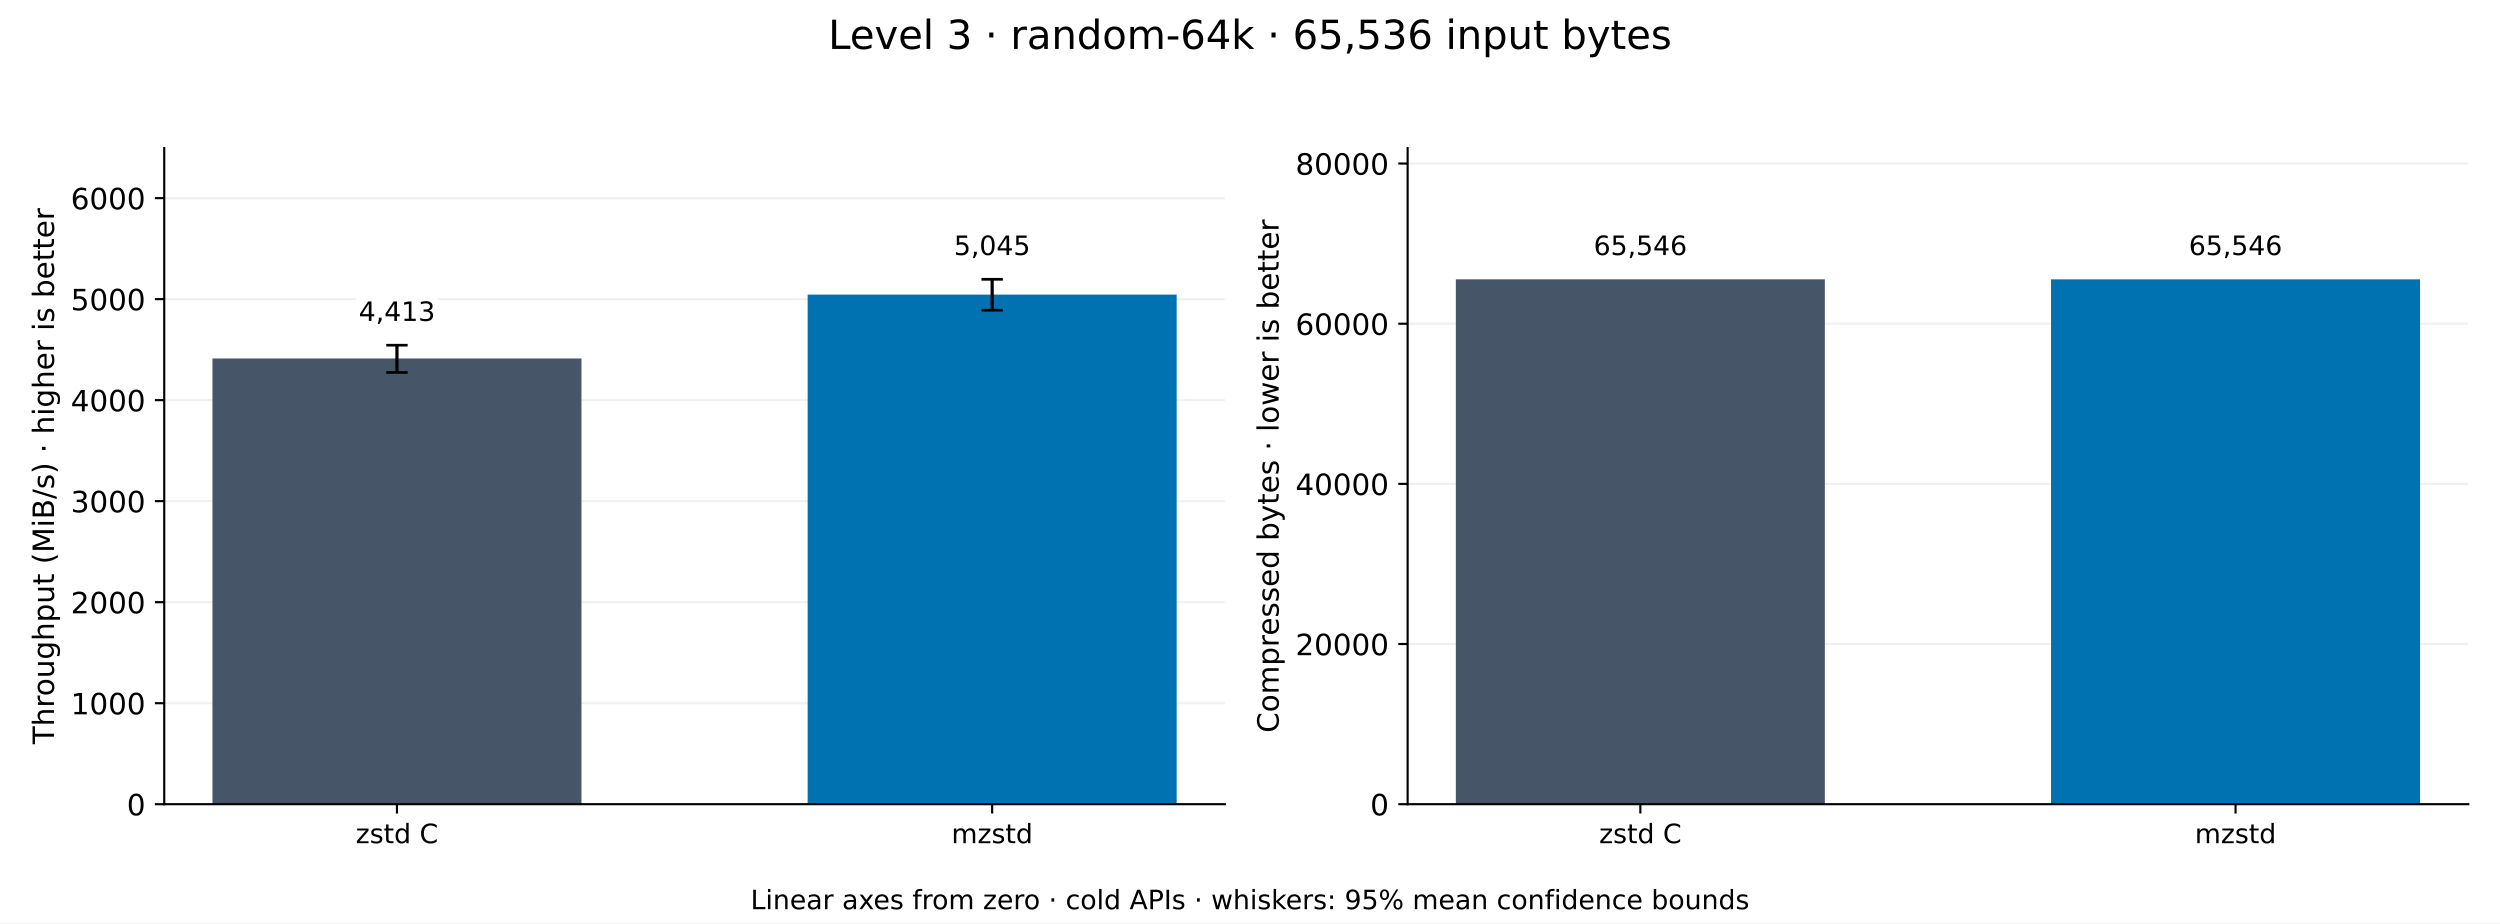
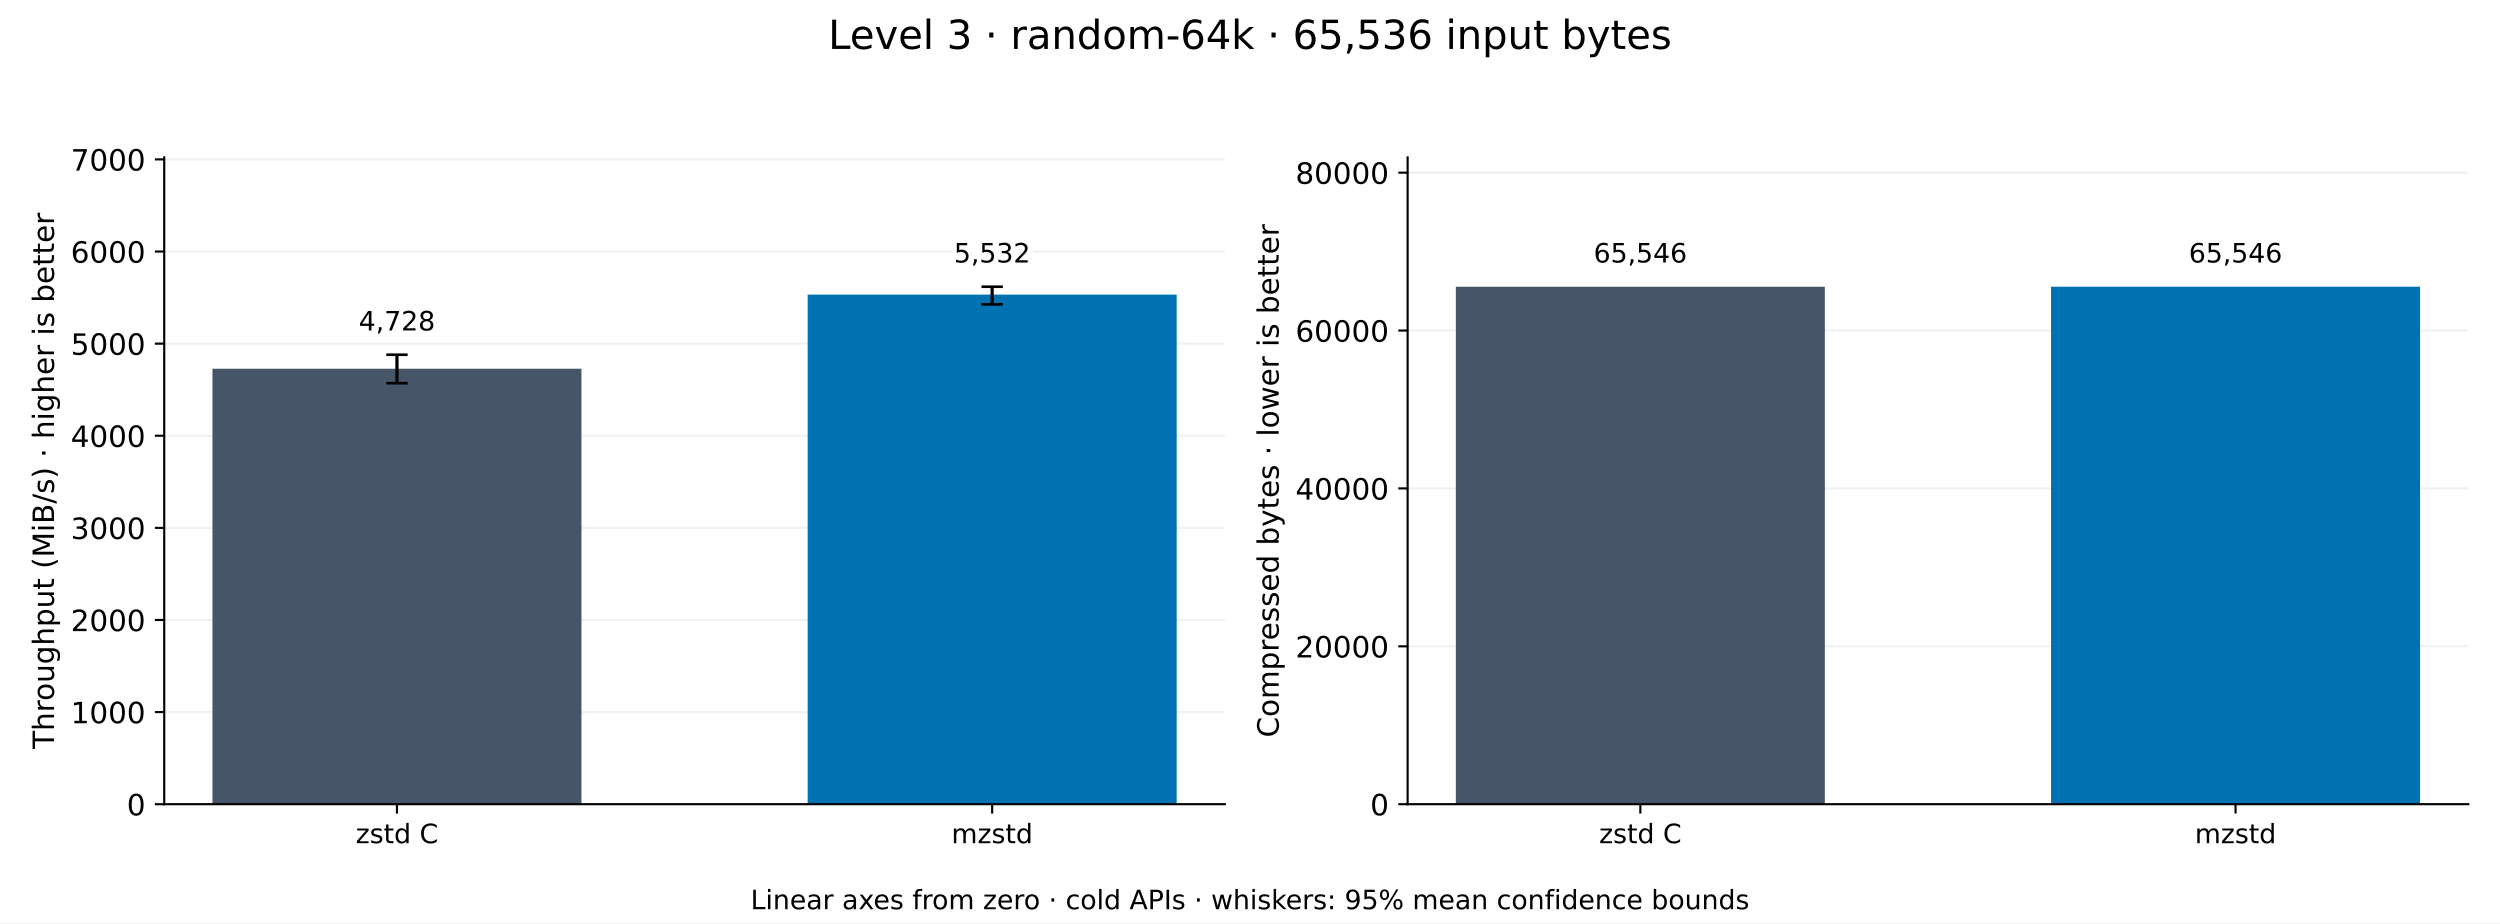
<svg xmlns="http://www.w3.org/2000/svg" xmlns:xlink="http://www.w3.org/1999/xlink" width="936pt" height="345.6pt" viewBox="0 0 936 345.6" version="1.1">
  <defs>
    <style type="text/css">*{stroke-linejoin: round; stroke-linecap: butt}</style>
  </defs>
  <g id="figure_1">
    <g id="patch_1">
      <path d="M 0 345.6 L 936 345.6 L 936 0 L 0 0 z " style="fill: #ffffff" />
    </g>
    <g id="axes_1">
      <g id="patch_2">
-         <path d="M 61.49 301.088 L 458.595 301.088 L 458.595 55.44 L 61.49 55.44 z " style="fill: #ffffff" />
+         <path d="M 61.49 301.088 L 458.595 301.088 L 458.595 58.932 L 61.49 58.932 z " style="fill: #ffffff" />
      </g>
      <g id="matplotlib.axis_1">
        <g id="xtick_1">
          <g id="line2d_1">
            <defs>
              <path id="mcbfd24ea1b" d="M 0 0 L 0 3.5 " style="stroke: #000000; stroke-width: 0.8" />
            </defs>
            <g>
              <use xlink:href="#mcbfd24ea1b" x="148.621" y="301.088" style="stroke: #000000; stroke-width: 0.8" />
            </g>
          </g>
          <g id="text_1">
            <text style="font-size: 10px; font-family: 'DejaVu Sans', 'Bitstream Vera Sans', 'Computer Modern Sans Serif', 'Lucida Grande', 'Verdana', 'Geneva', 'Lucid', 'Arial', 'Helvetica', 'Avant Garde', sans-serif; text-anchor: middle" x="148.621" y="315.686" transform="rotate(-0 148.6213 315.6864)">zstd C</text>
          </g>
        </g>
        <g id="xtick_2">
          <g id="line2d_2">
            <g>
              <use xlink:href="#mcbfd24ea1b" x="371.464" y="301.088" style="stroke: #000000; stroke-width: 0.8" />
            </g>
          </g>
          <g id="text_2">
            <text style="font-size: 10px; font-family: 'DejaVu Sans', 'Bitstream Vera Sans', 'Computer Modern Sans Serif', 'Lucida Grande', 'Verdana', 'Geneva', 'Lucid', 'Arial', 'Helvetica', 'Avant Garde', sans-serif; text-anchor: middle" x="371.464" y="315.686" transform="rotate(-0 371.4637 315.6864)">mzstd</text>
          </g>
        </g>
      </g>
      <g id="matplotlib.axis_2">
        <g id="ytick_1">
          <g id="line2d_3">
-             <path d="M 61.49 301.088 L 458.595 301.088 " clip-path="url(#p9f9ae88002)" style="fill: none; stroke: #b0b0b0; stroke-opacity: 0.18; stroke-width: 0.8; stroke-linecap: square" />
+             <path d="M 61.49 301.088 L 458.595 301.088 " clip-path="url(#p9c906dc8c8)" style="fill: none; stroke: #b0b0b0; stroke-opacity: 0.18; stroke-width: 0.8; stroke-linecap: square" />
          </g>
          <g id="line2d_4">
            <defs>
              <path id="m862e928616" d="M 0 0 L -3.5 0 " style="stroke: #000000; stroke-width: 0.8" />
            </defs>
            <g>
              <use xlink:href="#m862e928616" x="61.49" y="301.088" style="stroke: #000000; stroke-width: 0.8" />
            </g>
          </g>
          <g id="text_3">
            <text style="font-size: 11px; font-family: 'DejaVu Sans', 'Bitstream Vera Sans', 'Computer Modern Sans Serif', 'Lucida Grande', 'Verdana', 'Geneva', 'Lucid', 'Arial', 'Helvetica', 'Avant Garde', sans-serif; text-anchor: end" x="54.49" y="305.267" transform="rotate(-0 54.49 305.2671)">0</text>
          </g>
        </g>
        <g id="ytick_2">
          <g id="line2d_5">
-             <path d="M 61.49 263.27 L 458.595 263.27 " clip-path="url(#p9f9ae88002)" style="fill: none; stroke: #b0b0b0; stroke-opacity: 0.18; stroke-width: 0.8; stroke-linecap: square" />
+             <path d="M 61.49 266.602 L 458.595 266.602 " clip-path="url(#p9c906dc8c8)" style="fill: none; stroke: #b0b0b0; stroke-opacity: 0.18; stroke-width: 0.8; stroke-linecap: square" />
          </g>
          <g id="line2d_6">
            <g>
-               <use xlink:href="#m862e928616" x="61.49" y="263.27" style="stroke: #000000; stroke-width: 0.8" />
+               <use xlink:href="#m862e928616" x="61.49" y="266.602" style="stroke: #000000; stroke-width: 0.8" />
            </g>
          </g>
          <g id="text_4">
-             <text style="font-size: 11px; font-family: 'DejaVu Sans', 'Bitstream Vera Sans', 'Computer Modern Sans Serif', 'Lucida Grande', 'Verdana', 'Geneva', 'Lucid', 'Arial', 'Helvetica', 'Avant Garde', sans-serif; text-anchor: end" x="54.49" y="267.449" transform="rotate(-0 54.49 267.4491)">1000</text>
+             <text style="font-size: 11px; font-family: 'DejaVu Sans', 'Bitstream Vera Sans', 'Computer Modern Sans Serif', 'Lucida Grande', 'Verdana', 'Geneva', 'Lucid', 'Arial', 'Helvetica', 'Avant Garde', sans-serif; text-anchor: end" x="54.49" y="270.781" transform="rotate(-0 54.49 270.7811)">1000</text>
          </g>
        </g>
        <g id="ytick_3">
          <g id="line2d_7">
-             <path d="M 61.49 225.452 L 458.595 225.452 " clip-path="url(#p9f9ae88002)" style="fill: none; stroke: #b0b0b0; stroke-opacity: 0.18; stroke-width: 0.8; stroke-linecap: square" />
+             <path d="M 61.49 232.116 L 458.595 232.116 " clip-path="url(#p9c906dc8c8)" style="fill: none; stroke: #b0b0b0; stroke-opacity: 0.18; stroke-width: 0.8; stroke-linecap: square" />
          </g>
          <g id="line2d_8">
            <g>
-               <use xlink:href="#m862e928616" x="61.49" y="225.452" style="stroke: #000000; stroke-width: 0.8" />
+               <use xlink:href="#m862e928616" x="61.49" y="232.116" style="stroke: #000000; stroke-width: 0.8" />
            </g>
          </g>
          <g id="text_5">
-             <text style="font-size: 11px; font-family: 'DejaVu Sans', 'Bitstream Vera Sans', 'Computer Modern Sans Serif', 'Lucida Grande', 'Verdana', 'Geneva', 'Lucid', 'Arial', 'Helvetica', 'Avant Garde', sans-serif; text-anchor: end" x="54.49" y="229.631" transform="rotate(-0 54.49 229.631)">2000</text>
+             <text style="font-size: 11px; font-family: 'DejaVu Sans', 'Bitstream Vera Sans', 'Computer Modern Sans Serif', 'Lucida Grande', 'Verdana', 'Geneva', 'Lucid', 'Arial', 'Helvetica', 'Avant Garde', sans-serif; text-anchor: end" x="54.49" y="236.295" transform="rotate(-0 54.49 236.295)">2000</text>
          </g>
        </g>
        <g id="ytick_4">
          <g id="line2d_9">
-             <path d="M 61.49 187.634 L 458.595 187.634 " clip-path="url(#p9f9ae88002)" style="fill: none; stroke: #b0b0b0; stroke-opacity: 0.18; stroke-width: 0.8; stroke-linecap: square" />
+             <path d="M 61.49 197.63 L 458.595 197.63 " clip-path="url(#p9c906dc8c8)" style="fill: none; stroke: #b0b0b0; stroke-opacity: 0.18; stroke-width: 0.8; stroke-linecap: square" />
          </g>
          <g id="line2d_10">
            <g>
-               <use xlink:href="#m862e928616" x="61.49" y="187.634" style="stroke: #000000; stroke-width: 0.8" />
+               <use xlink:href="#m862e928616" x="61.49" y="197.63" style="stroke: #000000; stroke-width: 0.8" />
            </g>
          </g>
          <g id="text_6">
-             <text style="font-size: 11px; font-family: 'DejaVu Sans', 'Bitstream Vera Sans', 'Computer Modern Sans Serif', 'Lucida Grande', 'Verdana', 'Geneva', 'Lucid', 'Arial', 'Helvetica', 'Avant Garde', sans-serif; text-anchor: end" x="54.49" y="191.813" transform="rotate(-0 54.49 191.8129)">3000</text>
+             <text style="font-size: 11px; font-family: 'DejaVu Sans', 'Bitstream Vera Sans', 'Computer Modern Sans Serif', 'Lucida Grande', 'Verdana', 'Geneva', 'Lucid', 'Arial', 'Helvetica', 'Avant Garde', sans-serif; text-anchor: end" x="54.49" y="201.809" transform="rotate(-0 54.49 201.8089)">3000</text>
          </g>
        </g>
        <g id="ytick_5">
          <g id="line2d_11">
-             <path d="M 61.49 149.816 L 458.595 149.816 " clip-path="url(#p9f9ae88002)" style="fill: none; stroke: #b0b0b0; stroke-opacity: 0.18; stroke-width: 0.8; stroke-linecap: square" />
+             <path d="M 61.49 163.144 L 458.595 163.144 " clip-path="url(#p9c906dc8c8)" style="fill: none; stroke: #b0b0b0; stroke-opacity: 0.18; stroke-width: 0.8; stroke-linecap: square" />
          </g>
          <g id="line2d_12">
            <g>
-               <use xlink:href="#m862e928616" x="61.49" y="149.816" style="stroke: #000000; stroke-width: 0.8" />
+               <use xlink:href="#m862e928616" x="61.49" y="163.144" style="stroke: #000000; stroke-width: 0.8" />
            </g>
          </g>
          <g id="text_7">
-             <text style="font-size: 11px; font-family: 'DejaVu Sans', 'Bitstream Vera Sans', 'Computer Modern Sans Serif', 'Lucida Grande', 'Verdana', 'Geneva', 'Lucid', 'Arial', 'Helvetica', 'Avant Garde', sans-serif; text-anchor: end" x="54.49" y="153.995" transform="rotate(-0 54.49 153.9948)">4000</text>
+             <text style="font-size: 11px; font-family: 'DejaVu Sans', 'Bitstream Vera Sans', 'Computer Modern Sans Serif', 'Lucida Grande', 'Verdana', 'Geneva', 'Lucid', 'Arial', 'Helvetica', 'Avant Garde', sans-serif; text-anchor: end" x="54.49" y="167.323" transform="rotate(-0 54.49 167.3228)">4000</text>
          </g>
        </g>
        <g id="ytick_6">
          <g id="line2d_13">
-             <path d="M 61.49 111.998 L 458.595 111.998 " clip-path="url(#p9f9ae88002)" style="fill: none; stroke: #b0b0b0; stroke-opacity: 0.18; stroke-width: 0.8; stroke-linecap: square" />
+             <path d="M 61.49 128.658 L 458.595 128.658 " clip-path="url(#p9c906dc8c8)" style="fill: none; stroke: #b0b0b0; stroke-opacity: 0.18; stroke-width: 0.8; stroke-linecap: square" />
          </g>
          <g id="line2d_14">
            <g>
-               <use xlink:href="#m862e928616" x="61.49" y="111.998" style="stroke: #000000; stroke-width: 0.8" />
+               <use xlink:href="#m862e928616" x="61.49" y="128.658" style="stroke: #000000; stroke-width: 0.8" />
            </g>
          </g>
          <g id="text_8">
-             <text style="font-size: 11px; font-family: 'DejaVu Sans', 'Bitstream Vera Sans', 'Computer Modern Sans Serif', 'Lucida Grande', 'Verdana', 'Geneva', 'Lucid', 'Arial', 'Helvetica', 'Avant Garde', sans-serif; text-anchor: end" x="54.49" y="116.177" transform="rotate(-0 54.49 116.1767)">5000</text>
+             <text style="font-size: 11px; font-family: 'DejaVu Sans', 'Bitstream Vera Sans', 'Computer Modern Sans Serif', 'Lucida Grande', 'Verdana', 'Geneva', 'Lucid', 'Arial', 'Helvetica', 'Avant Garde', sans-serif; text-anchor: end" x="54.49" y="132.837" transform="rotate(-0 54.49 132.8368)">5000</text>
          </g>
        </g>
        <g id="ytick_7">
          <g id="line2d_15">
-             <path d="M 61.49 74.179 L 458.595 74.179 " clip-path="url(#p9f9ae88002)" style="fill: none; stroke: #b0b0b0; stroke-opacity: 0.18; stroke-width: 0.8; stroke-linecap: square" />
+             <path d="M 61.49 94.172 L 458.595 94.172 " clip-path="url(#p9c906dc8c8)" style="fill: none; stroke: #b0b0b0; stroke-opacity: 0.18; stroke-width: 0.8; stroke-linecap: square" />
          </g>
          <g id="line2d_16">
            <g>
-               <use xlink:href="#m862e928616" x="61.49" y="74.179" style="stroke: #000000; stroke-width: 0.8" />
+               <use xlink:href="#m862e928616" x="61.49" y="94.172" style="stroke: #000000; stroke-width: 0.8" />
            </g>
          </g>
          <g id="text_9">
-             <text style="font-size: 11px; font-family: 'DejaVu Sans', 'Bitstream Vera Sans', 'Computer Modern Sans Serif', 'Lucida Grande', 'Verdana', 'Geneva', 'Lucid', 'Arial', 'Helvetica', 'Avant Garde', sans-serif; text-anchor: end" x="54.49" y="78.359" transform="rotate(-0 54.49 78.35863)">6000</text>
-           </g>
-         </g>
-         <g id="text_10">
-           <text style="font-size: 11px; font-family: 'DejaVu Sans', 'Bitstream Vera Sans', 'Computer Modern Sans Serif', 'Lucida Grande', 'Verdana', 'Geneva', 'Lucid', 'Arial', 'Helvetica', 'Avant Garde', sans-serif; text-anchor: middle" x="20.207" y="178.264" transform="rotate(-90 20.20734 178.264)">Throughput (MiB/s) · higher is better</text>
+             <text style="font-size: 11px; font-family: 'DejaVu Sans', 'Bitstream Vera Sans', 'Computer Modern Sans Serif', 'Lucida Grande', 'Verdana', 'Geneva', 'Lucid', 'Arial', 'Helvetica', 'Avant Garde', sans-serif; text-anchor: end" x="54.49" y="98.351" transform="rotate(-0 54.49 98.3507)">6000</text>
+           </g>
+         </g>
+         <g id="ytick_8">
+           <g id="line2d_17">
+             <path d="M 61.49 59.685 L 458.595 59.685 " clip-path="url(#p9c906dc8c8)" style="fill: none; stroke: #b0b0b0; stroke-opacity: 0.18; stroke-width: 0.8; stroke-linecap: square" />
+           </g>
+           <g id="line2d_18">
+             <g>
+               <use xlink:href="#m862e928616" x="61.49" y="59.685" style="stroke: #000000; stroke-width: 0.8" />
+             </g>
+           </g>
+           <g id="text_10">
+             <text style="font-size: 11px; font-family: 'DejaVu Sans', 'Bitstream Vera Sans', 'Computer Modern Sans Serif', 'Lucida Grande', 'Verdana', 'Geneva', 'Lucid', 'Arial', 'Helvetica', 'Avant Garde', sans-serif; text-anchor: end" x="54.49" y="63.865" transform="rotate(-0 54.49 63.86462)">7000</text>
+           </g>
+         </g>
+         <g id="text_11">
+           <text style="font-size: 11px; font-family: 'DejaVu Sans', 'Bitstream Vera Sans', 'Computer Modern Sans Serif', 'Lucida Grande', 'Verdana', 'Geneva', 'Lucid', 'Arial', 'Helvetica', 'Avant Garde', sans-serif; text-anchor: middle" x="20.207" y="180.01" transform="rotate(-90 20.20734 180.0101)">Throughput (MiB/s) · higher is better</text>
        </g>
      </g>
      <g id="patch_3">
-         <path d="M 79.54 301.088 L 217.702 301.088 L 217.702 134.215 L 79.54 134.215 z " clip-path="url(#p9f9ae88002)" style="fill: #475569" />
+         <path d="M 79.54 301.088 L 217.702 301.088 L 217.702 138.046 L 79.54 138.046 z " clip-path="url(#p9c906dc8c8)" style="fill: #475569" />
      </g>
      <g id="patch_4">
-         <path d="M 302.383 301.088 L 440.545 301.088 L 440.545 110.295 L 302.383 110.295 z " clip-path="url(#p9f9ae88002)" style="fill: #0072b2" />
+         <path d="M 302.383 301.088 L 440.545 301.088 L 440.545 110.311 L 302.383 110.311 z " clip-path="url(#p9c906dc8c8)" style="fill: #0072b2" />
      </g>
      <g id="LineCollection_1">
-         <path d="M 148.621 139.453 L 148.621 129.241 " clip-path="url(#p9f9ae88002)" style="fill: none; stroke: #000000; stroke-width: 1.2" />
-         <path d="M 371.464 116.138 L 371.464 104.57 " clip-path="url(#p9f9ae88002)" style="fill: none; stroke: #000000; stroke-width: 1.2" />
-       </g>
-       <g id="line2d_17">
+         <path d="M 148.621 143.461 L 148.621 132.81 " clip-path="url(#p9c906dc8c8)" style="fill: none; stroke: #000000; stroke-width: 1.2" />
+         <path d="M 371.464 113.941 L 371.464 107.363 " clip-path="url(#p9c906dc8c8)" style="fill: none; stroke: #000000; stroke-width: 1.2" />
+       </g>
+       <g id="line2d_19">
        <defs>
          <path id="mf7f69e77f0" d="M 4 0 L -4 -0 " style="stroke: #000000" />
        </defs>
-         <g clip-path="url(#p9f9ae88002)">
-           <use xlink:href="#mf7f69e77f0" x="148.621" y="139.453" style="fill: #1f77b4; stroke: #000000" />
-           <use xlink:href="#mf7f69e77f0" x="371.464" y="116.138" style="fill: #1f77b4; stroke: #000000" />
-         </g>
-       </g>
-       <g id="line2d_18">
-         <g clip-path="url(#p9f9ae88002)">
-           <use xlink:href="#mf7f69e77f0" x="148.621" y="129.241" style="fill: #1f77b4; stroke: #000000" />
-           <use xlink:href="#mf7f69e77f0" x="371.464" y="104.57" style="fill: #1f77b4; stroke: #000000" />
+         <g clip-path="url(#p9c906dc8c8)">
+           <use xlink:href="#mf7f69e77f0" x="148.621" y="143.461" style="fill: #1f77b4; stroke: #000000" />
+           <use xlink:href="#mf7f69e77f0" x="371.464" y="113.941" style="fill: #1f77b4; stroke: #000000" />
+         </g>
+       </g>
+       <g id="line2d_20">
+         <g clip-path="url(#p9c906dc8c8)">
+           <use xlink:href="#mf7f69e77f0" x="148.621" y="132.81" style="fill: #1f77b4; stroke: #000000" />
+           <use xlink:href="#mf7f69e77f0" x="371.464" y="107.363" style="fill: #1f77b4; stroke: #000000" />
        </g>
      </g>
      <g id="patch_5">
-         <path d="M 61.49 301.088 L 61.49 55.44 " style="fill: none; stroke: #000000; stroke-width: 0.8; stroke-linejoin: miter; stroke-linecap: square" />
+         <path d="M 61.49 301.088 L 61.49 58.932 " style="fill: none; stroke: #000000; stroke-width: 0.8; stroke-linejoin: miter; stroke-linecap: square" />
      </g>
      <g id="patch_6">
        <path d="M 61.49 301.088 L 458.595 301.088 " style="fill: none; stroke: #000000; stroke-width: 0.8; stroke-linejoin: miter; stroke-linecap: square" />
      </g>
-       <g id="text_11">
+       <g id="text_12">
        <g id="patch_7">
-           <path d="M 133.307 123.241 L 163.935 123.241 L 163.935 111.563 L 133.307 111.563 z " style="fill: #ffffff; opacity: 0.9" />
-         </g>
-         <text style="font-size: 10px; font-family: 'DejaVu Sans', 'Bitstream Vera Sans', 'Computer Modern Sans Serif', 'Lucida Grande', 'Verdana', 'Geneva', 'Lucid', 'Arial', 'Helvetica', 'Avant Garde', sans-serif; text-anchor: middle" x="148.621" y="120.161" transform="rotate(-0 148.6213 120.1613)">4,413</text>
-       </g>
-       <g id="text_12">
+           <path d="M 133.307 126.81 L 163.935 126.81 L 163.935 115.132 L 133.307 115.132 z " style="fill: #ffffff; opacity: 0.9" />
+         </g>
+         <text style="font-size: 10px; font-family: 'DejaVu Sans', 'Bitstream Vera Sans', 'Computer Modern Sans Serif', 'Lucida Grande', 'Verdana', 'Geneva', 'Lucid', 'Arial', 'Helvetica', 'Avant Garde', sans-serif; text-anchor: middle" x="148.621" y="123.731" transform="rotate(-0 148.6213 123.7307)">4,728</text>
+       </g>
+       <g id="text_13">
        <g id="patch_8">
-           <path d="M 356.15 98.57 L 386.778 98.57 L 386.778 86.891 L 356.15 86.891 z " style="fill: #ffffff; opacity: 0.9" />
-         </g>
-         <text style="font-size: 10px; font-family: 'DejaVu Sans', 'Bitstream Vera Sans', 'Computer Modern Sans Serif', 'Lucida Grande', 'Verdana', 'Geneva', 'Lucid', 'Arial', 'Helvetica', 'Avant Garde', sans-serif; text-anchor: middle" x="371.464" y="95.49" transform="rotate(-0 371.4637 95.48991)">5,045</text>
+           <path d="M 356.15 101.363 L 386.778 101.363 L 386.778 89.685 L 356.15 89.685 z " style="fill: #ffffff; opacity: 0.9" />
+         </g>
+         <text style="font-size: 10px; font-family: 'DejaVu Sans', 'Bitstream Vera Sans', 'Computer Modern Sans Serif', 'Lucida Grande', 'Verdana', 'Geneva', 'Lucid', 'Arial', 'Helvetica', 'Avant Garde', sans-serif; text-anchor: middle" x="371.464" y="98.284" transform="rotate(-0 371.4637 98.28372)">5,532</text>
      </g>
    </g>
    <g id="axes_2">
      <g id="patch_9">
-         <path d="M 527.015 301.088 L 924.12 301.088 L 924.12 55.44 L 527.015 55.44 z " style="fill: #ffffff" />
+         <path d="M 527.015 301.088 L 924.12 301.088 L 924.12 58.932 L 527.015 58.932 z " style="fill: #ffffff" />
      </g>
      <g id="matplotlib.axis_3">
        <g id="xtick_3">
-           <g id="line2d_19">
+           <g id="line2d_21">
            <g>
              <use xlink:href="#mcbfd24ea1b" x="614.146" y="301.088" style="stroke: #000000; stroke-width: 0.8" />
            </g>
          </g>
-           <g id="text_13">
+           <g id="text_14">
            <text style="font-size: 10px; font-family: 'DejaVu Sans', 'Bitstream Vera Sans', 'Computer Modern Sans Serif', 'Lucida Grande', 'Verdana', 'Geneva', 'Lucid', 'Arial', 'Helvetica', 'Avant Garde', sans-serif; text-anchor: middle" x="614.146" y="315.686" transform="rotate(-0 614.1463 315.6864)">zstd C</text>
          </g>
        </g>
        <g id="xtick_4">
-           <g id="line2d_20">
+           <g id="line2d_22">
            <g>
              <use xlink:href="#mcbfd24ea1b" x="836.989" y="301.088" style="stroke: #000000; stroke-width: 0.8" />
            </g>
          </g>
-           <g id="text_14">
+           <g id="text_15">
            <text style="font-size: 10px; font-family: 'DejaVu Sans', 'Bitstream Vera Sans', 'Computer Modern Sans Serif', 'Lucida Grande', 'Verdana', 'Geneva', 'Lucid', 'Arial', 'Helvetica', 'Avant Garde', sans-serif; text-anchor: middle" x="836.989" y="315.686" transform="rotate(-0 836.9887 315.6864)">mzstd</text>
          </g>
        </g>
      </g>
      <g id="matplotlib.axis_4">
-         <g id="ytick_8">
-           <g id="line2d_21">
-             <path d="M 527.015 301.088 L 924.12 301.088 " clip-path="url(#p7be9b40c29)" style="fill: none; stroke: #b0b0b0; stroke-opacity: 0.18; stroke-width: 0.8; stroke-linecap: square" />
-           </g>
-           <g id="line2d_22">
-             <g>
-               <use xlink:href="#m862e928616" x="527.015" y="301.088" style="stroke: #000000; stroke-width: 0.8" />
-             </g>
-           </g>
-           <g id="text_15">
-             <text style="font-size: 11px; font-family: 'DejaVu Sans', 'Bitstream Vera Sans', 'Computer Modern Sans Serif', 'Lucida Grande', 'Verdana', 'Geneva', 'Lucid', 'Arial', 'Helvetica', 'Avant Garde', sans-serif; text-anchor: end" x="520.015" y="305.267" transform="rotate(-0 520.015 305.2671)">0</text>
-           </g>
-         </g>
        <g id="ytick_9">
          <g id="line2d_23">
-             <path d="M 527.015 241.124 L 924.12 241.124 " clip-path="url(#p7be9b40c29)" style="fill: none; stroke: #b0b0b0; stroke-opacity: 0.18; stroke-width: 0.8; stroke-linecap: square" />
+             <path d="M 527.015 301.088 L 924.12 301.088 " clip-path="url(#p6c2551d6b9)" style="fill: none; stroke: #b0b0b0; stroke-opacity: 0.18; stroke-width: 0.8; stroke-linecap: square" />
          </g>
          <g id="line2d_24">
            <g>
-               <use xlink:href="#m862e928616" x="527.015" y="241.124" style="stroke: #000000; stroke-width: 0.8" />
+               <use xlink:href="#m862e928616" x="527.015" y="301.088" style="stroke: #000000; stroke-width: 0.8" />
            </g>
          </g>
          <g id="text_16">
-             <text style="font-size: 11px; font-family: 'DejaVu Sans', 'Bitstream Vera Sans', 'Computer Modern Sans Serif', 'Lucida Grande', 'Verdana', 'Geneva', 'Lucid', 'Arial', 'Helvetica', 'Avant Garde', sans-serif; text-anchor: end" x="520.015" y="245.304" transform="rotate(-0 520.015 245.3036)">20000</text>
+             <text style="font-size: 11px; font-family: 'DejaVu Sans', 'Bitstream Vera Sans', 'Computer Modern Sans Serif', 'Lucida Grande', 'Verdana', 'Geneva', 'Lucid', 'Arial', 'Helvetica', 'Avant Garde', sans-serif; text-anchor: end" x="520.015" y="305.267" transform="rotate(-0 520.015 305.2671)">0</text>
          </g>
        </g>
        <g id="ytick_10">
          <g id="line2d_25">
-             <path d="M 527.015 181.161 L 924.12 181.161 " clip-path="url(#p7be9b40c29)" style="fill: none; stroke: #b0b0b0; stroke-opacity: 0.18; stroke-width: 0.8; stroke-linecap: square" />
+             <path d="M 527.015 241.977 L 924.12 241.977 " clip-path="url(#p6c2551d6b9)" style="fill: none; stroke: #b0b0b0; stroke-opacity: 0.18; stroke-width: 0.8; stroke-linecap: square" />
          </g>
          <g id="line2d_26">
            <g>
-               <use xlink:href="#m862e928616" x="527.015" y="181.161" style="stroke: #000000; stroke-width: 0.8" />
+               <use xlink:href="#m862e928616" x="527.015" y="241.977" style="stroke: #000000; stroke-width: 0.8" />
            </g>
          </g>
          <g id="text_17">
-             <text style="font-size: 11px; font-family: 'DejaVu Sans', 'Bitstream Vera Sans', 'Computer Modern Sans Serif', 'Lucida Grande', 'Verdana', 'Geneva', 'Lucid', 'Arial', 'Helvetica', 'Avant Garde', sans-serif; text-anchor: end" x="520.015" y="185.34" transform="rotate(-0 520.015 185.3401)">40000</text>
+             <text style="font-size: 11px; font-family: 'DejaVu Sans', 'Bitstream Vera Sans', 'Computer Modern Sans Serif', 'Lucida Grande', 'Verdana', 'Geneva', 'Lucid', 'Arial', 'Helvetica', 'Avant Garde', sans-serif; text-anchor: end" x="520.015" y="246.156" transform="rotate(-0 520.015 246.1561)">20000</text>
          </g>
        </g>
        <g id="ytick_11">
          <g id="line2d_27">
-             <path d="M 527.015 121.197 L 924.12 121.197 " clip-path="url(#p7be9b40c29)" style="fill: none; stroke: #b0b0b0; stroke-opacity: 0.18; stroke-width: 0.8; stroke-linecap: square" />
+             <path d="M 527.015 182.866 L 924.12 182.866 " clip-path="url(#p6c2551d6b9)" style="fill: none; stroke: #b0b0b0; stroke-opacity: 0.18; stroke-width: 0.8; stroke-linecap: square" />
          </g>
          <g id="line2d_28">
            <g>
-               <use xlink:href="#m862e928616" x="527.015" y="121.197" style="stroke: #000000; stroke-width: 0.8" />
+               <use xlink:href="#m862e928616" x="527.015" y="182.866" style="stroke: #000000; stroke-width: 0.8" />
            </g>
          </g>
          <g id="text_18">
-             <text style="font-size: 11px; font-family: 'DejaVu Sans', 'Bitstream Vera Sans', 'Computer Modern Sans Serif', 'Lucida Grande', 'Verdana', 'Geneva', 'Lucid', 'Arial', 'Helvetica', 'Avant Garde', sans-serif; text-anchor: end" x="520.015" y="125.377" transform="rotate(-0 520.015 125.3766)">60000</text>
+             <text style="font-size: 11px; font-family: 'DejaVu Sans', 'Bitstream Vera Sans', 'Computer Modern Sans Serif', 'Lucida Grande', 'Verdana', 'Geneva', 'Lucid', 'Arial', 'Helvetica', 'Avant Garde', sans-serif; text-anchor: end" x="520.015" y="187.045" transform="rotate(-0 520.015 187.0451)">40000</text>
          </g>
        </g>
        <g id="ytick_12">
          <g id="line2d_29">
-             <path d="M 527.015 61.234 L 924.12 61.234 " clip-path="url(#p7be9b40c29)" style="fill: none; stroke: #b0b0b0; stroke-opacity: 0.18; stroke-width: 0.8; stroke-linecap: square" />
+             <path d="M 527.015 123.755 L 924.12 123.755 " clip-path="url(#p6c2551d6b9)" style="fill: none; stroke: #b0b0b0; stroke-opacity: 0.18; stroke-width: 0.8; stroke-linecap: square" />
          </g>
          <g id="line2d_30">
            <g>
-               <use xlink:href="#m862e928616" x="527.015" y="61.234" style="stroke: #000000; stroke-width: 0.8" />
+               <use xlink:href="#m862e928616" x="527.015" y="123.755" style="stroke: #000000; stroke-width: 0.8" />
            </g>
          </g>
          <g id="text_19">
-             <text style="font-size: 11px; font-family: 'DejaVu Sans', 'Bitstream Vera Sans', 'Computer Modern Sans Serif', 'Lucida Grande', 'Verdana', 'Geneva', 'Lucid', 'Arial', 'Helvetica', 'Avant Garde', sans-serif; text-anchor: end" x="520.015" y="65.413" transform="rotate(-0 520.015 65.41311)">80000</text>
-           </g>
-         </g>
-         <g id="text_20">
-           <text style="font-size: 11px; font-family: 'DejaVu Sans', 'Bitstream Vera Sans', 'Computer Modern Sans Serif', 'Lucida Grande', 'Verdana', 'Geneva', 'Lucid', 'Arial', 'Helvetica', 'Avant Garde', sans-serif; text-anchor: middle" x="478.734" y="178.264" transform="rotate(-90 478.7336 178.264)">Compressed bytes · lower is better</text>
+             <text style="font-size: 11px; font-family: 'DejaVu Sans', 'Bitstream Vera Sans', 'Computer Modern Sans Serif', 'Lucida Grande', 'Verdana', 'Geneva', 'Lucid', 'Arial', 'Helvetica', 'Avant Garde', sans-serif; text-anchor: end" x="520.015" y="127.934" transform="rotate(-0 520.015 127.934)">60000</text>
+           </g>
+         </g>
+         <g id="ytick_13">
+           <g id="line2d_31">
+             <path d="M 527.015 64.644 L 924.12 64.644 " clip-path="url(#p6c2551d6b9)" style="fill: none; stroke: #b0b0b0; stroke-opacity: 0.18; stroke-width: 0.8; stroke-linecap: square" />
+           </g>
+           <g id="line2d_32">
+             <g>
+               <use xlink:href="#m862e928616" x="527.015" y="64.644" style="stroke: #000000; stroke-width: 0.8" />
+             </g>
+           </g>
+           <g id="text_20">
+             <text style="font-size: 11px; font-family: 'DejaVu Sans', 'Bitstream Vera Sans', 'Computer Modern Sans Serif', 'Lucida Grande', 'Verdana', 'Geneva', 'Lucid', 'Arial', 'Helvetica', 'Avant Garde', sans-serif; text-anchor: end" x="520.015" y="68.823" transform="rotate(-0 520.015 68.82301)">80000</text>
+           </g>
+         </g>
+         <g id="text_21">
+           <text style="font-size: 11px; font-family: 'DejaVu Sans', 'Bitstream Vera Sans', 'Computer Modern Sans Serif', 'Lucida Grande', 'Verdana', 'Geneva', 'Lucid', 'Arial', 'Helvetica', 'Avant Garde', sans-serif; text-anchor: middle" x="478.734" y="180.01" transform="rotate(-90 478.7336 180.0101)">Compressed bytes · lower is better</text>
        </g>
      </g>
      <g id="patch_10">
-         <path d="M 545.065 301.088 L 683.227 301.088 L 683.227 104.57 L 545.065 104.57 z " clip-path="url(#p7be9b40c29)" style="fill: #475569" />
+         <path d="M 545.065 301.088 L 683.227 301.088 L 683.227 107.363 L 545.065 107.363 z " clip-path="url(#p6c2551d6b9)" style="fill: #475569" />
      </g>
      <g id="patch_11">
-         <path d="M 767.908 301.088 L 906.07 301.088 L 906.07 104.57 L 767.908 104.57 z " clip-path="url(#p7be9b40c29)" style="fill: #0072b2" />
+         <path d="M 767.908 301.088 L 906.07 301.088 L 906.07 107.363 L 767.908 107.363 z " clip-path="url(#p6c2551d6b9)" style="fill: #0072b2" />
      </g>
      <g id="patch_12">
-         <path d="M 527.015 301.088 L 527.015 55.44 " style="fill: none; stroke: #000000; stroke-width: 0.8; stroke-linejoin: miter; stroke-linecap: square" />
+         <path d="M 527.015 301.088 L 527.015 58.932 " style="fill: none; stroke: #000000; stroke-width: 0.8; stroke-linejoin: miter; stroke-linecap: square" />
      </g>
      <g id="patch_13">
        <path d="M 527.015 301.088 L 924.12 301.088 " style="fill: none; stroke: #000000; stroke-width: 0.8; stroke-linejoin: miter; stroke-linecap: square" />
      </g>
-       <g id="text_21">
+       <g id="text_22">
        <g id="patch_14">
-           <path d="M 595.651 98.57 L 632.642 98.57 L 632.642 86.891 L 595.651 86.891 z " style="fill: #ffffff; opacity: 0.9" />
-         </g>
-         <text style="font-size: 10px; font-family: 'DejaVu Sans', 'Bitstream Vera Sans', 'Computer Modern Sans Serif', 'Lucida Grande', 'Verdana', 'Geneva', 'Lucid', 'Arial', 'Helvetica', 'Avant Garde', sans-serif; text-anchor: middle" x="614.146" y="95.49" transform="rotate(-0 614.1463 95.48991)">65,546</text>
-       </g>
-       <g id="text_22">
+           <path d="M 595.651 101.363 L 632.642 101.363 L 632.642 89.685 L 595.651 89.685 z " style="fill: #ffffff; opacity: 0.9" />
+         </g>
+         <text style="font-size: 10px; font-family: 'DejaVu Sans', 'Bitstream Vera Sans', 'Computer Modern Sans Serif', 'Lucida Grande', 'Verdana', 'Geneva', 'Lucid', 'Arial', 'Helvetica', 'Avant Garde', sans-serif; text-anchor: middle" x="614.146" y="98.284" transform="rotate(-0 614.1463 98.28372)">65,546</text>
+       </g>
+       <g id="text_23">
        <g id="patch_15">
-           <path d="M 818.493 98.57 L 855.484 98.57 L 855.484 86.891 L 818.493 86.891 z " style="fill: #ffffff; opacity: 0.9" />
-         </g>
-         <text style="font-size: 10px; font-family: 'DejaVu Sans', 'Bitstream Vera Sans', 'Computer Modern Sans Serif', 'Lucida Grande', 'Verdana', 'Geneva', 'Lucid', 'Arial', 'Helvetica', 'Avant Garde', sans-serif; text-anchor: middle" x="836.989" y="95.49" transform="rotate(-0 836.9887 95.48991)">65,546</text>
-       </g>
-     </g>
-     <g id="text_23">
+           <path d="M 818.493 101.363 L 855.484 101.363 L 855.484 89.685 L 818.493 89.685 z " style="fill: #ffffff; opacity: 0.9" />
+         </g>
+         <text style="font-size: 10px; font-family: 'DejaVu Sans', 'Bitstream Vera Sans', 'Computer Modern Sans Serif', 'Lucida Grande', 'Verdana', 'Geneva', 'Lucid', 'Arial', 'Helvetica', 'Avant Garde', sans-serif; text-anchor: middle" x="836.989" y="98.284" transform="rotate(-0 836.9887 98.28372)">65,546</text>
+       </g>
+     </g>
+     <g id="text_24">
      <text style="font-size: 15px; font-family: 'DejaVu Sans', 'Bitstream Vera Sans', 'Computer Modern Sans Serif', 'Lucida Grande', 'Verdana', 'Geneva', 'Lucid', 'Arial', 'Helvetica', 'Avant Garde', sans-serif; text-anchor: middle" x="468" y="18.31" transform="rotate(-0 468 18.30966)">Level 3 · random-64k · 65,536 input bytes</text>
    </g>
-     <g id="text_24">
+     <g id="text_25">
      <text style="font-size: 10px; font-family: 'DejaVu Sans', 'Bitstream Vera Sans', 'Computer Modern Sans Serif', 'Lucida Grande', 'Verdana', 'Geneva', 'Lucid', 'Arial', 'Helvetica', 'Avant Garde', sans-serif; text-anchor: middle" x="468" y="340.416" transform="rotate(-0 468 340.416)">Linear axes from zero · cold APIs · whiskers: 95% mean confidence bounds</text>
    </g>
  </g>
  <defs>
-     <clipPath id="p9f9ae88002">
-       <rect x="61.49" y="55.44" width="397.105" height="245.648" />
+     <clipPath id="p9c906dc8c8">
+       <rect x="61.49" y="58.932" width="397.105" height="242.156" />
    </clipPath>
-     <clipPath id="p7be9b40c29">
-       <rect x="527.015" y="55.44" width="397.105" height="245.648" />
+     <clipPath id="p6c2551d6b9">
+       <rect x="527.015" y="58.932" width="397.105" height="242.156" />
    </clipPath>
  </defs>
</svg>
